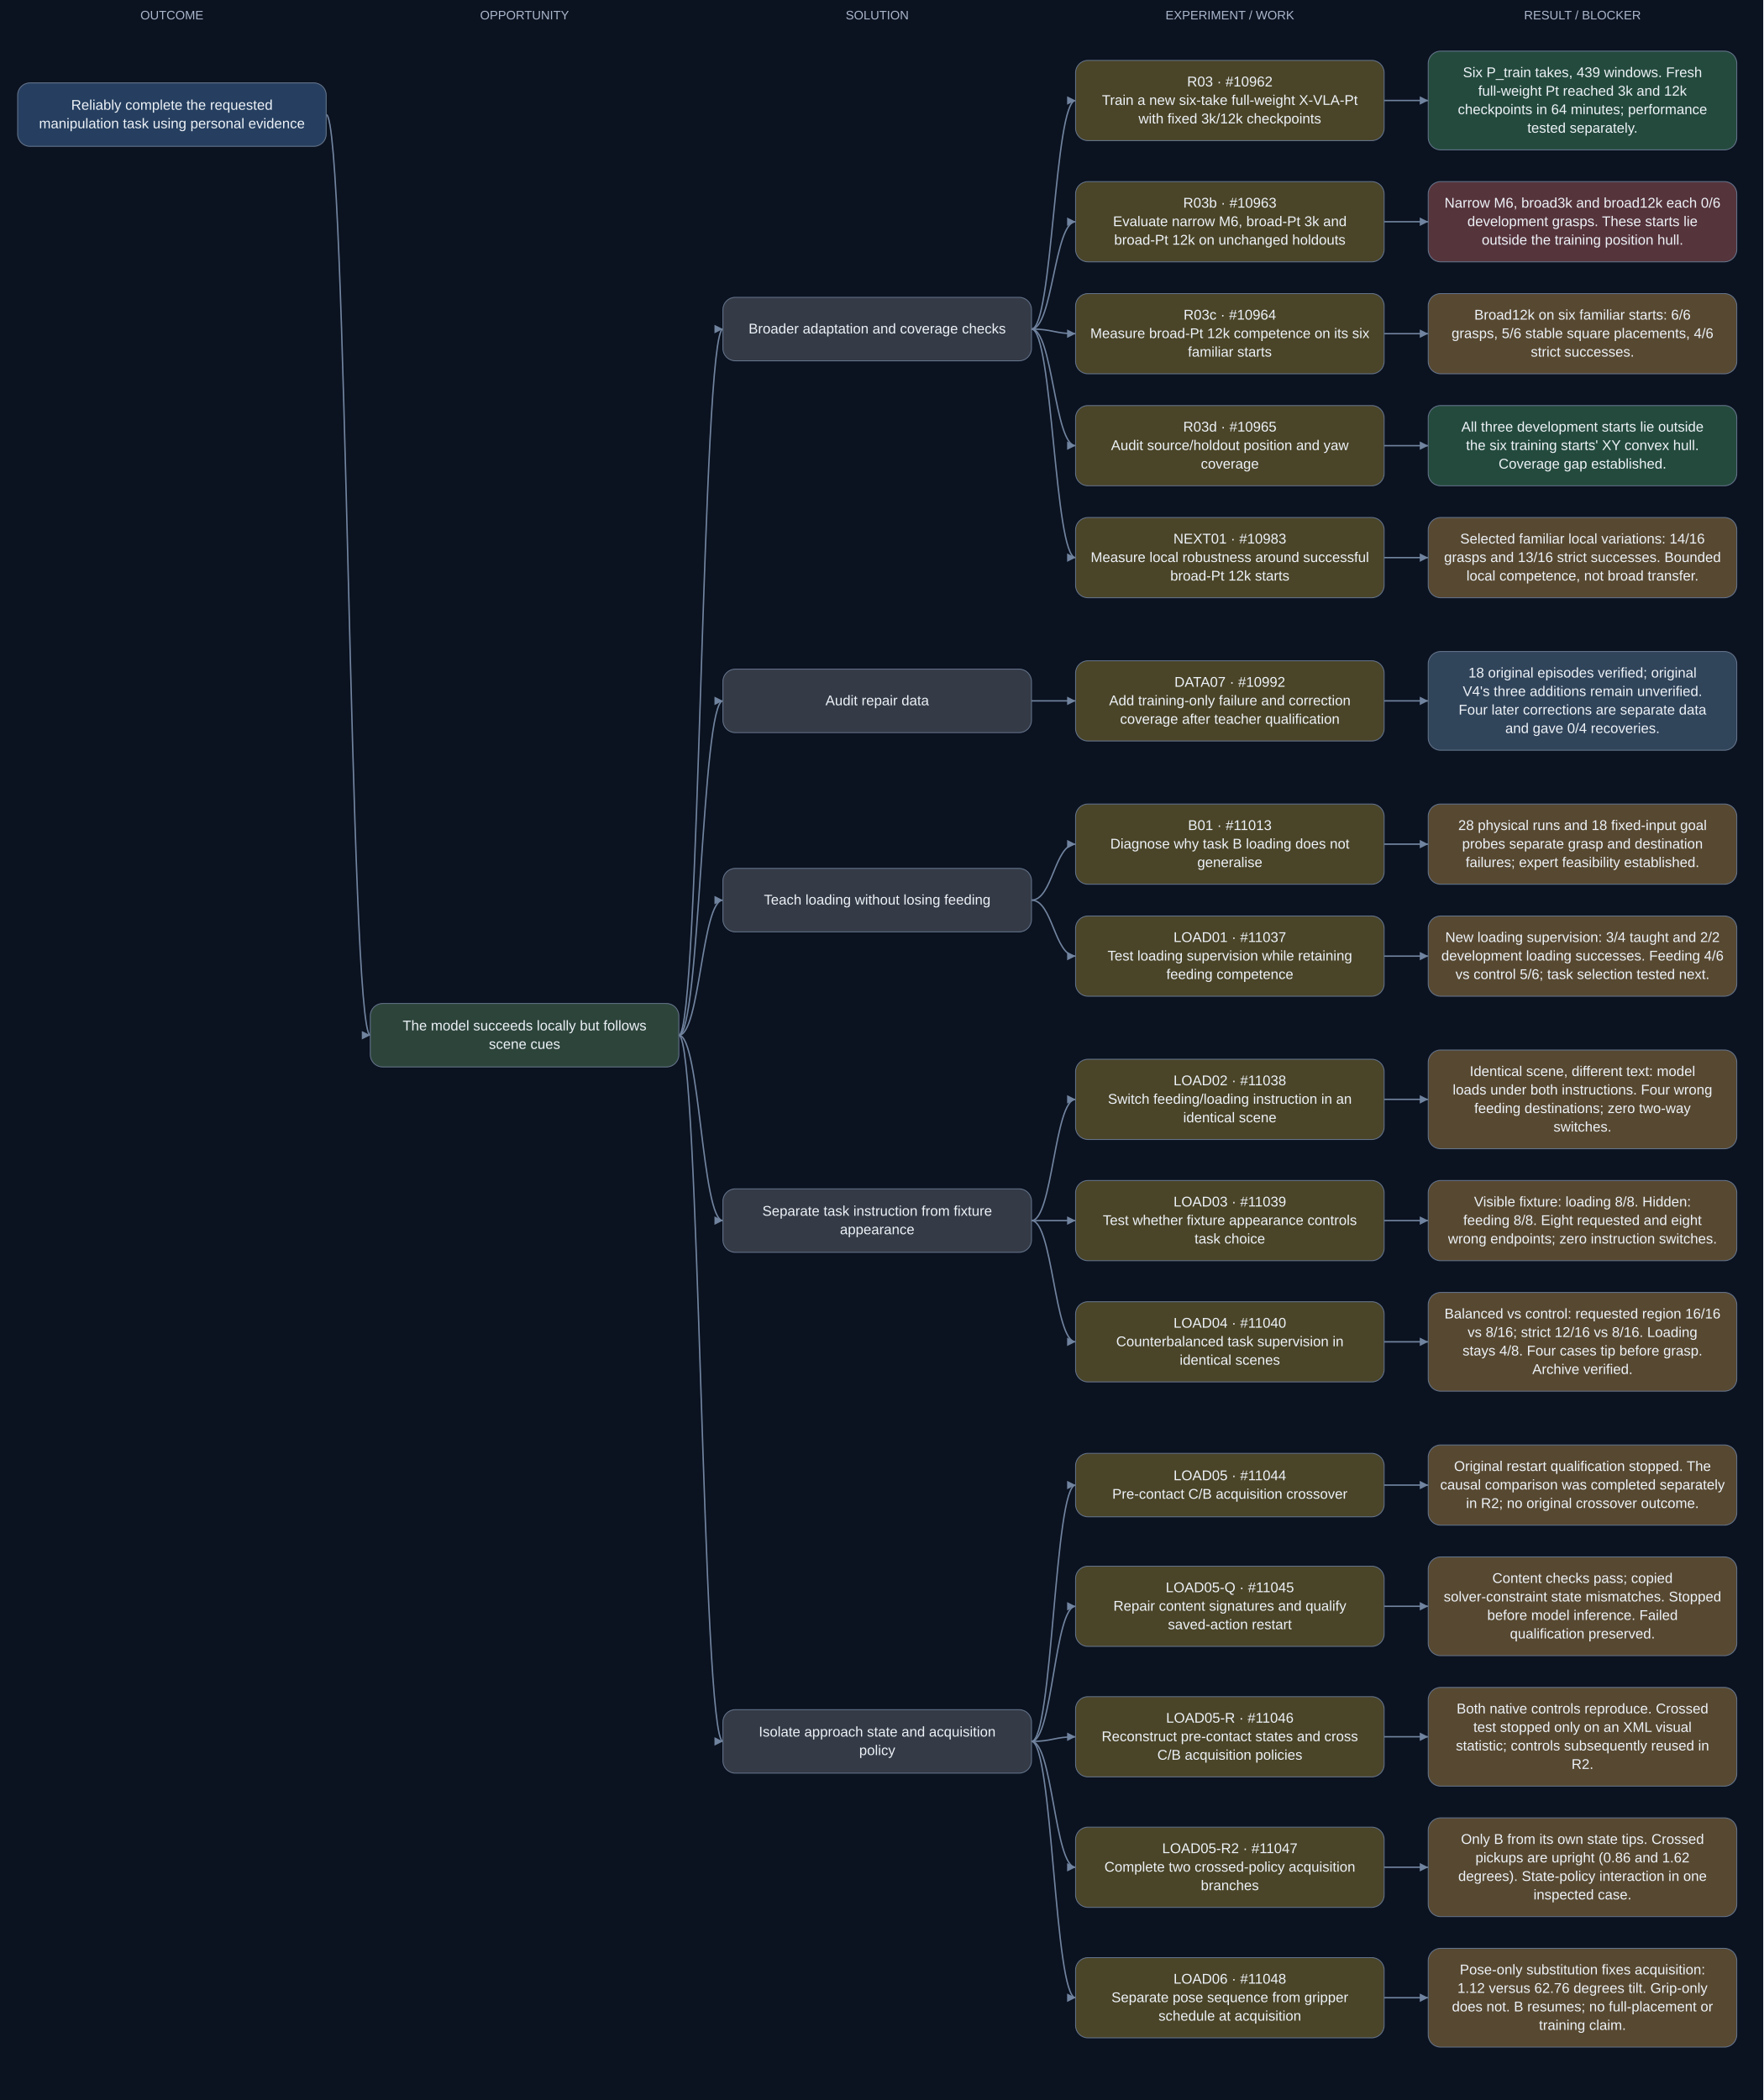
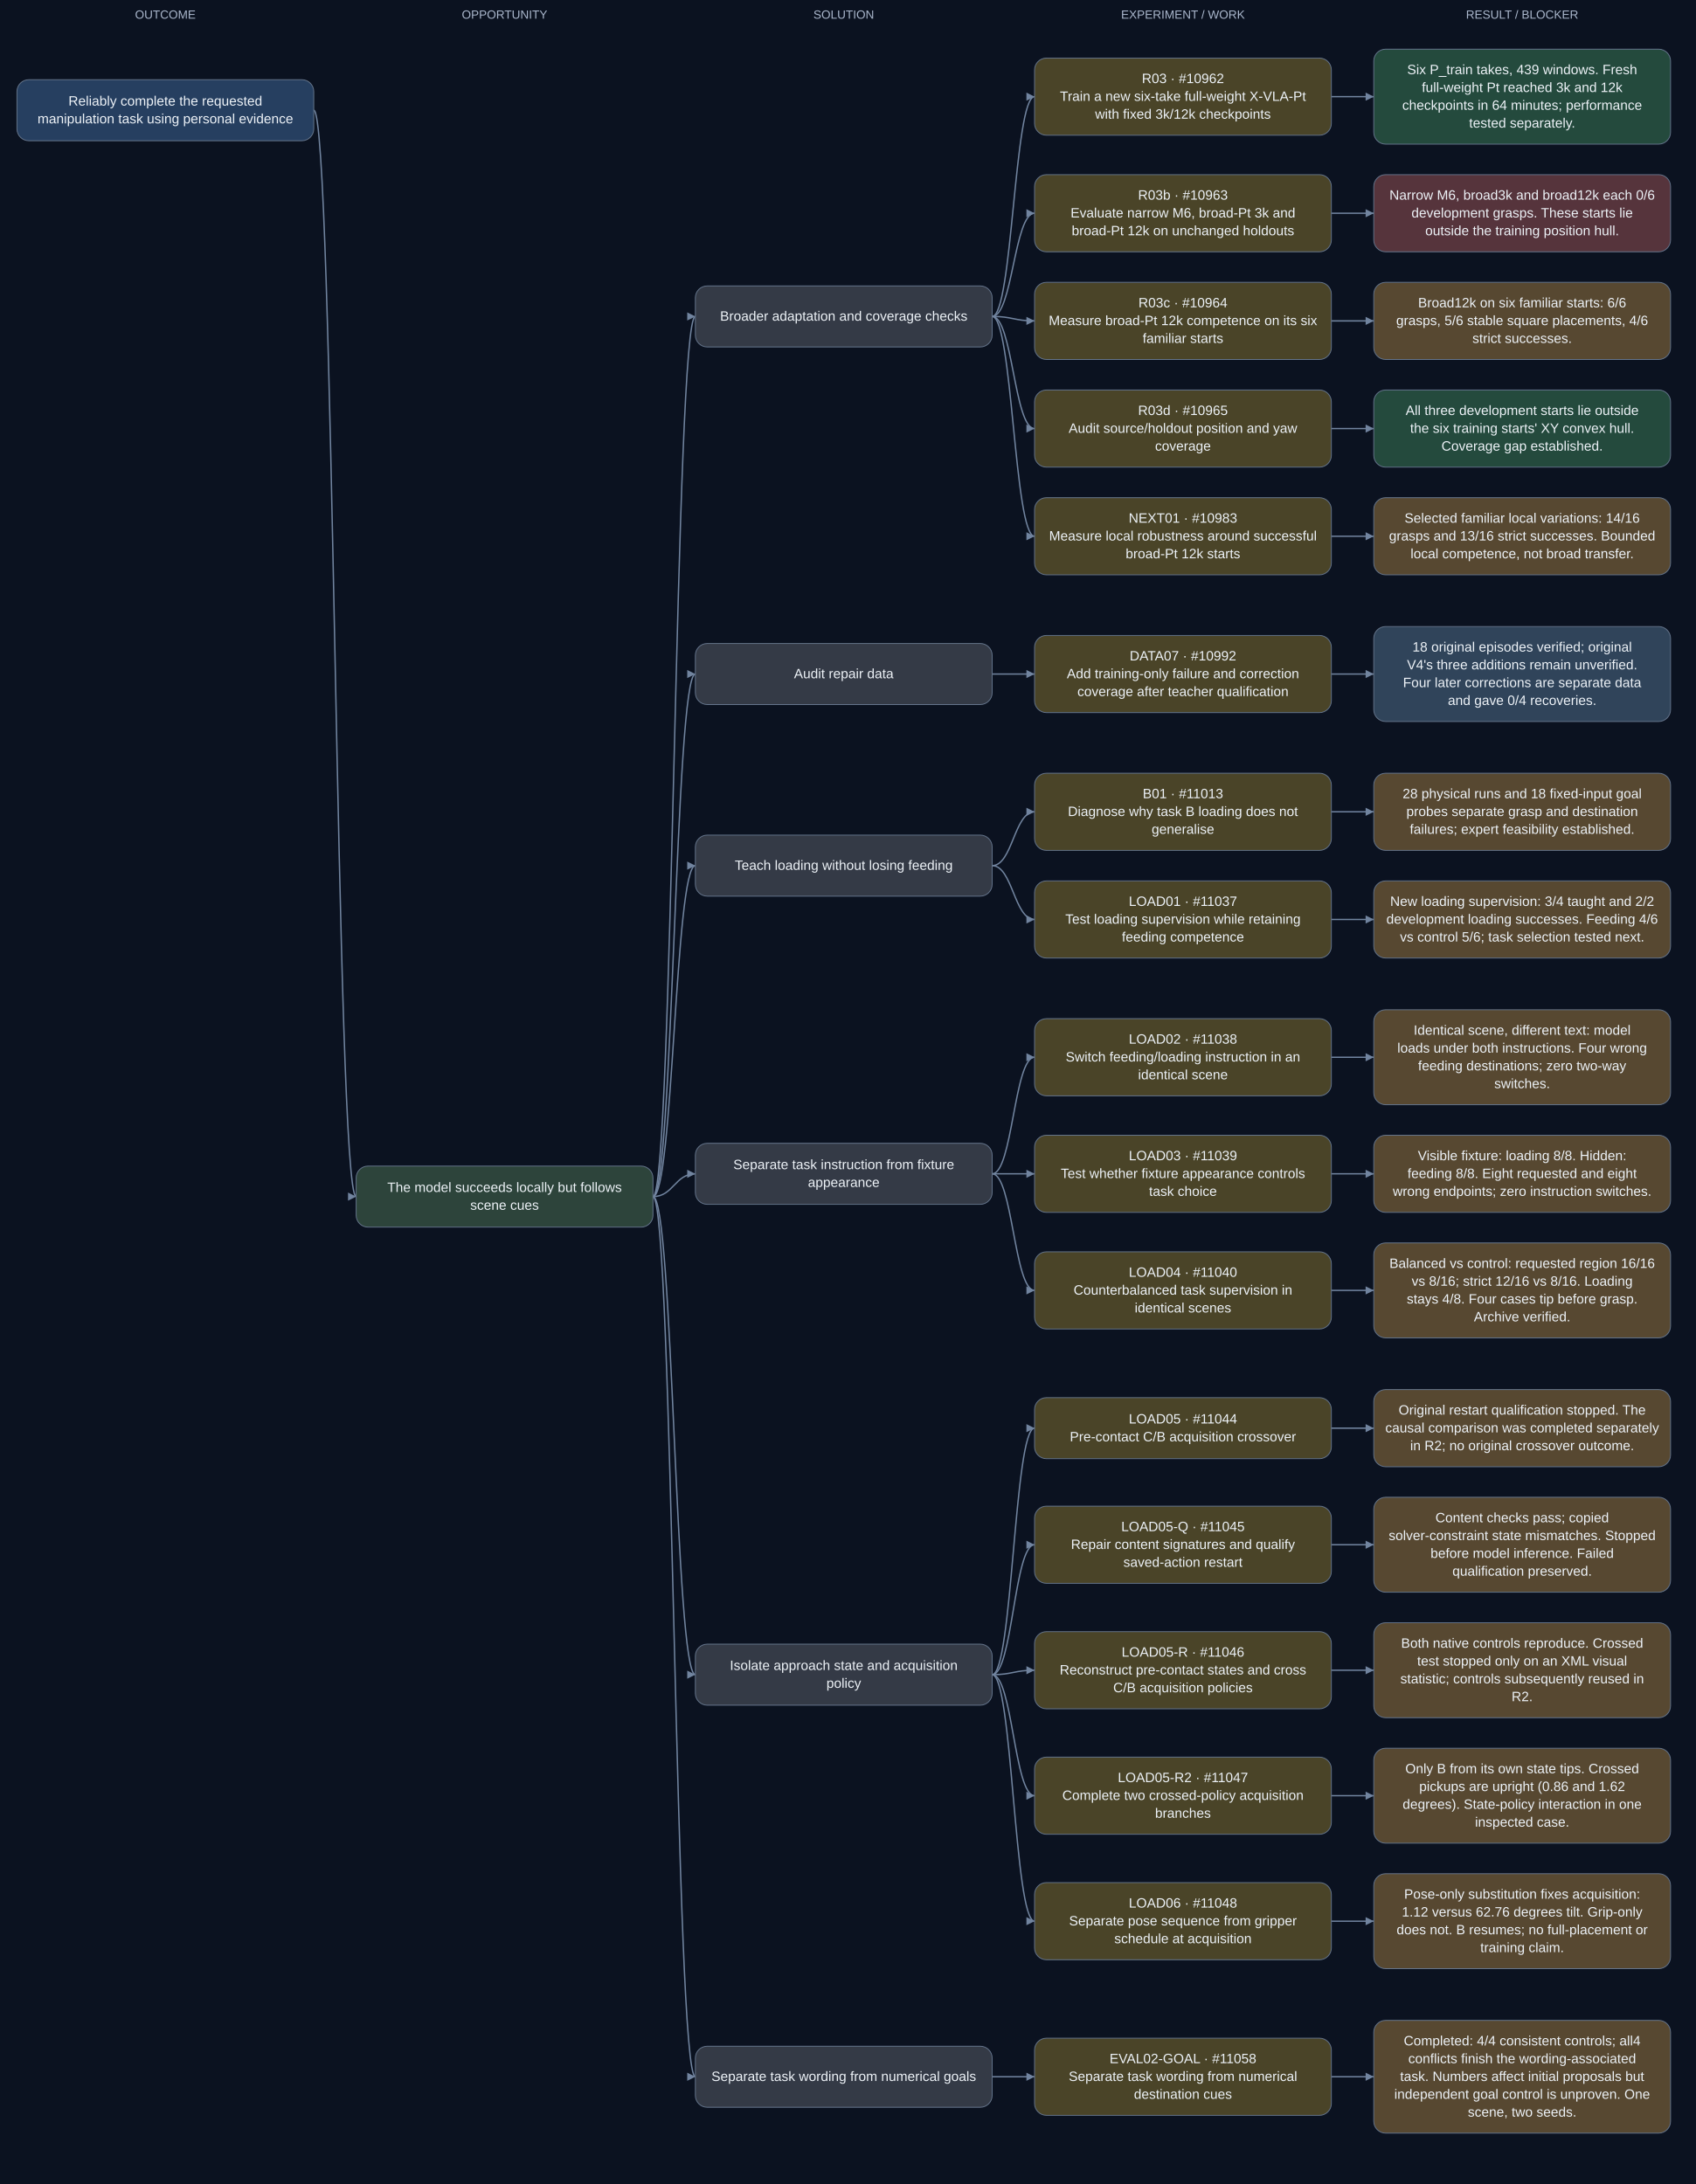
- <svg xmlns="http://www.w3.org/2000/svg" width="2000" height="2382.0" viewBox="0 0 2000 2382.0" role="img" aria-label="Typhon opportunity solution tree: generalisation">
-   <rect width="2000" height="2382.0" fill="#0b1220" />
+ <svg xmlns="http://www.w3.org/2000/svg" width="2000" height="2576.0" viewBox="0 0 2000 2576.0" role="img" aria-label="Typhon opportunity solution tree: generalisation">
+   <rect width="2000" height="2576.0" fill="#0b1220" />
  <defs>
    <marker id="arrow" markerWidth="6" markerHeight="6" refX="6" refY="3" orient="auto">
      <path d="M0,0 L6,3 L0,6 Z" fill="#71849f" />
    </marker>
  </defs>
  <text x="195" y="22" text-anchor="middle" fill="#aab7cc" font-family="Arial,sans-serif" font-size="14">OUTCOME</text>
  <text x="595" y="22" text-anchor="middle" fill="#aab7cc" font-family="Arial,sans-serif" font-size="14">OPPORTUNITY</text>
  <text x="995" y="22" text-anchor="middle" fill="#aab7cc" font-family="Arial,sans-serif" font-size="14">SOLUTION</text>
  <text x="1395" y="22" text-anchor="middle" fill="#aab7cc" font-family="Arial,sans-serif" font-size="14">EXPERIMENT / WORK</text>
  <text x="1795" y="22" text-anchor="middle" fill="#aab7cc" font-family="Arial,sans-serif" font-size="14">RESULT / BLOCKER</text>
  <path d="M1170,373.25 C1194,373.25 1196,114.0 1220,114.0" fill="none" stroke="#71849f" stroke-width="1.6" marker-end="url(#arrow)" />
  <path d="M1570,114.0 C1594,114.0 1596,114.0 1620,114.0" fill="none" stroke="#71849f" stroke-width="1.6" marker-end="url(#arrow)" />
  <path d="M1170,373.25 C1194,373.25 1196,251.5 1220,251.5" fill="none" stroke="#71849f" stroke-width="1.6" marker-end="url(#arrow)" />
  <path d="M1570,251.5 C1594,251.5 1596,251.5 1620,251.5" fill="none" stroke="#71849f" stroke-width="1.6" marker-end="url(#arrow)" />
  <path d="M1170,373.25 C1194,373.25 1196,378.5 1220,378.5" fill="none" stroke="#71849f" stroke-width="1.6" marker-end="url(#arrow)" />
  <path d="M1570,378.5 C1594,378.5 1596,378.5 1620,378.5" fill="none" stroke="#71849f" stroke-width="1.6" marker-end="url(#arrow)" />
  <path d="M1170,373.25 C1194,373.25 1196,505.5 1220,505.5" fill="none" stroke="#71849f" stroke-width="1.6" marker-end="url(#arrow)" />
  <path d="M1570,505.5 C1594,505.5 1596,505.5 1620,505.5" fill="none" stroke="#71849f" stroke-width="1.6" marker-end="url(#arrow)" />
  <path d="M1170,373.25 C1194,373.25 1196,632.5 1220,632.5" fill="none" stroke="#71849f" stroke-width="1.6" marker-end="url(#arrow)" />
  <path d="M1570,632.5 C1594,632.5 1596,632.5 1620,632.5" fill="none" stroke="#71849f" stroke-width="1.6" marker-end="url(#arrow)" />
-   <path d="M770,1174.25 C794,1174.25 796,373.25 820,373.25" fill="none" stroke="#71849f" stroke-width="1.6" marker-end="url(#arrow)" />
+   <path d="M770,1411.38 C794,1411.38 796,373.25 820,373.25" fill="none" stroke="#71849f" stroke-width="1.6" marker-end="url(#arrow)" />
  <path d="M1170,795.0 C1194,795.0 1196,795.0 1220,795.0" fill="none" stroke="#71849f" stroke-width="1.6" marker-end="url(#arrow)" />
  <path d="M1570,795.0 C1594,795.0 1596,795.0 1620,795.0" fill="none" stroke="#71849f" stroke-width="1.6" marker-end="url(#arrow)" />
-   <path d="M770,1174.25 C794,1174.25 796,795.0 820,795.0" fill="none" stroke="#71849f" stroke-width="1.6" marker-end="url(#arrow)" />
+   <path d="M770,1411.38 C794,1411.38 796,795.0 820,795.0" fill="none" stroke="#71849f" stroke-width="1.6" marker-end="url(#arrow)" />
  <path d="M1170,1021.0 C1194,1021.0 1196,957.5 1220,957.5" fill="none" stroke="#71849f" stroke-width="1.6" marker-end="url(#arrow)" />
  <path d="M1570,957.5 C1594,957.5 1596,957.5 1620,957.5" fill="none" stroke="#71849f" stroke-width="1.6" marker-end="url(#arrow)" />
  <path d="M1170,1021.0 C1194,1021.0 1196,1084.5 1220,1084.5" fill="none" stroke="#71849f" stroke-width="1.6" marker-end="url(#arrow)" />
  <path d="M1570,1084.5 C1594,1084.5 1596,1084.5 1620,1084.5" fill="none" stroke="#71849f" stroke-width="1.6" marker-end="url(#arrow)" />
-   <path d="M770,1174.25 C794,1174.25 796,1021.0 820,1021.0" fill="none" stroke="#71849f" stroke-width="1.6" marker-end="url(#arrow)" />
+   <path d="M770,1411.38 C794,1411.38 796,1021.0 820,1021.0" fill="none" stroke="#71849f" stroke-width="1.6" marker-end="url(#arrow)" />
  <path d="M1170,1384.5 C1194,1384.5 1196,1247.0 1220,1247.0" fill="none" stroke="#71849f" stroke-width="1.6" marker-end="url(#arrow)" />
  <path d="M1570,1247.0 C1594,1247.0 1596,1247.0 1620,1247.0" fill="none" stroke="#71849f" stroke-width="1.6" marker-end="url(#arrow)" />
  <path d="M1170,1384.5 C1194,1384.5 1196,1384.5 1220,1384.5" fill="none" stroke="#71849f" stroke-width="1.6" marker-end="url(#arrow)" />
  <path d="M1570,1384.5 C1594,1384.5 1596,1384.5 1620,1384.5" fill="none" stroke="#71849f" stroke-width="1.6" marker-end="url(#arrow)" />
  <path d="M1170,1384.5 C1194,1384.5 1196,1522.0 1220,1522.0" fill="none" stroke="#71849f" stroke-width="1.6" marker-end="url(#arrow)" />
  <path d="M1570,1522.0 C1594,1522.0 1596,1522.0 1620,1522.0" fill="none" stroke="#71849f" stroke-width="1.6" marker-end="url(#arrow)" />
-   <path d="M770,1174.25 C794,1174.25 796,1384.5 820,1384.5" fill="none" stroke="#71849f" stroke-width="1.6" marker-end="url(#arrow)" />
+   <path d="M770,1411.38 C794,1411.38 796,1384.5 820,1384.5" fill="none" stroke="#71849f" stroke-width="1.6" marker-end="url(#arrow)" />
  <path d="M1170,1975.25 C1194,1975.25 1196,1684.5 1220,1684.5" fill="none" stroke="#71849f" stroke-width="1.6" marker-end="url(#arrow)" />
  <path d="M1570,1684.5 C1594,1684.5 1596,1684.5 1620,1684.5" fill="none" stroke="#71849f" stroke-width="1.6" marker-end="url(#arrow)" />
  <path d="M1170,1975.25 C1194,1975.25 1196,1822.0 1220,1822.0" fill="none" stroke="#71849f" stroke-width="1.6" marker-end="url(#arrow)" />
  <path d="M1570,1822.0 C1594,1822.0 1596,1822.0 1620,1822.0" fill="none" stroke="#71849f" stroke-width="1.6" marker-end="url(#arrow)" />
  <path d="M1170,1975.25 C1194,1975.25 1196,1970.0 1220,1970.0" fill="none" stroke="#71849f" stroke-width="1.6" marker-end="url(#arrow)" />
  <path d="M1570,1970.0 C1594,1970.0 1596,1970.0 1620,1970.0" fill="none" stroke="#71849f" stroke-width="1.6" marker-end="url(#arrow)" />
  <path d="M1170,1975.25 C1194,1975.25 1196,2118.0 1220,2118.0" fill="none" stroke="#71849f" stroke-width="1.6" marker-end="url(#arrow)" />
  <path d="M1570,2118.0 C1594,2118.0 1596,2118.0 1620,2118.0" fill="none" stroke="#71849f" stroke-width="1.6" marker-end="url(#arrow)" />
  <path d="M1170,1975.25 C1194,1975.25 1196,2266.0 1220,2266.0" fill="none" stroke="#71849f" stroke-width="1.6" marker-end="url(#arrow)" />
  <path d="M1570,2266.0 C1594,2266.0 1596,2266.0 1620,2266.0" fill="none" stroke="#71849f" stroke-width="1.6" marker-end="url(#arrow)" />
-   <path d="M770,1174.25 C794,1174.25 796,1975.25 820,1975.25" fill="none" stroke="#71849f" stroke-width="1.6" marker-end="url(#arrow)" />
-   <path d="M370,130.0 C394,130.0 396,1174.25 420,1174.25" fill="none" stroke="#71849f" stroke-width="1.6" marker-end="url(#arrow)" />
+   <path d="M770,1411.38 C794,1411.38 796,1975.25 820,1975.25" fill="none" stroke="#71849f" stroke-width="1.6" marker-end="url(#arrow)" />
+   <path d="M1170,2449.5 C1194,2449.5 1196,2449.5 1220,2449.5" fill="none" stroke="#71849f" stroke-width="1.6" marker-end="url(#arrow)" />
+   <path d="M1570,2449.5 C1594,2449.5 1596,2449.5 1620,2449.5" fill="none" stroke="#71849f" stroke-width="1.6" marker-end="url(#arrow)" />
+   <path d="M770,1411.38 C794,1411.38 796,2449.5 820,2449.5" fill="none" stroke="#71849f" stroke-width="1.6" marker-end="url(#arrow)" />
+   <path d="M370,130.0 C394,130.0 396,1411.38 420,1411.38" fill="none" stroke="#71849f" stroke-width="1.6" marker-end="url(#arrow)" />
  <a href="http://127.0.0.1:4001/?project=typhon-research#ticket=10962" target="_blank">
    <g id="T10962">
      <rect x="1220" y="68.5" width="350" height="91" rx="14" fill="#4a4428" stroke="#64748b" />
      <text x="1395" y="98.0" text-anchor="middle" fill="#edf2f7" font-family="Arial,sans-serif" font-size="16">R03 · #10962</text>
      <text x="1395" y="119.0" text-anchor="middle" fill="#edf2f7" font-family="Arial,sans-serif" font-size="16">Train a new six-take full-weight X-VLA-Pt</text>
      <text x="1395" y="140.0" text-anchor="middle" fill="#edf2f7" font-family="Arial,sans-serif" font-size="16">with fixed 3k/12k checkpoints</text>
    </g>
  </a>
  <g id="R10962">
    <rect x="1620" y="58.0" width="350" height="112" rx="14" fill="#244a3d" stroke="#64748b" />
    <text x="1795" y="87.5" text-anchor="middle" fill="#edf2f7" font-family="Arial,sans-serif" font-size="16">Six P_train takes, 439 windows. Fresh</text>
    <text x="1795" y="108.5" text-anchor="middle" fill="#edf2f7" font-family="Arial,sans-serif" font-size="16">full-weight Pt reached 3k and 12k</text>
    <text x="1795" y="129.5" text-anchor="middle" fill="#edf2f7" font-family="Arial,sans-serif" font-size="16">checkpoints in 64 minutes; performance</text>
    <text x="1795" y="150.5" text-anchor="middle" fill="#edf2f7" font-family="Arial,sans-serif" font-size="16">tested separately.</text>
  </g>
  <a href="http://127.0.0.1:4001/?project=typhon-research#ticket=10963" target="_blank">
    <g id="T10963">
      <rect x="1220" y="206.0" width="350" height="91" rx="14" fill="#4a4428" stroke="#64748b" />
      <text x="1395" y="235.5" text-anchor="middle" fill="#edf2f7" font-family="Arial,sans-serif" font-size="16">R03b · #10963</text>
      <text x="1395" y="256.5" text-anchor="middle" fill="#edf2f7" font-family="Arial,sans-serif" font-size="16">Evaluate narrow M6, broad-Pt 3k and</text>
      <text x="1395" y="277.5" text-anchor="middle" fill="#edf2f7" font-family="Arial,sans-serif" font-size="16">broad-Pt 12k on unchanged holdouts</text>
    </g>
  </a>
  <g id="R10963">
    <rect x="1620" y="206.0" width="350" height="91" rx="14" fill="#56343c" stroke="#64748b" />
    <text x="1795" y="235.5" text-anchor="middle" fill="#edf2f7" font-family="Arial,sans-serif" font-size="16">Narrow M6, broad3k and broad12k each 0/6</text>
    <text x="1795" y="256.5" text-anchor="middle" fill="#edf2f7" font-family="Arial,sans-serif" font-size="16">development grasps. These starts lie</text>
    <text x="1795" y="277.5" text-anchor="middle" fill="#edf2f7" font-family="Arial,sans-serif" font-size="16">outside the training position hull.</text>
  </g>
  <a href="http://127.0.0.1:4001/?project=typhon-research#ticket=10964" target="_blank">
    <g id="T10964">
      <rect x="1220" y="333.0" width="350" height="91" rx="14" fill="#4a4428" stroke="#64748b" />
      <text x="1395" y="362.5" text-anchor="middle" fill="#edf2f7" font-family="Arial,sans-serif" font-size="16">R03c · #10964</text>
      <text x="1395" y="383.5" text-anchor="middle" fill="#edf2f7" font-family="Arial,sans-serif" font-size="16">Measure broad-Pt 12k competence on its six</text>
      <text x="1395" y="404.5" text-anchor="middle" fill="#edf2f7" font-family="Arial,sans-serif" font-size="16">familiar starts</text>
    </g>
  </a>
  <g id="R10964">
    <rect x="1620" y="333.0" width="350" height="91" rx="14" fill="#574831" stroke="#64748b" />
    <text x="1795" y="362.5" text-anchor="middle" fill="#edf2f7" font-family="Arial,sans-serif" font-size="16">Broad12k on six familiar starts: 6/6</text>
    <text x="1795" y="383.5" text-anchor="middle" fill="#edf2f7" font-family="Arial,sans-serif" font-size="16">grasps, 5/6 stable square placements, 4/6</text>
    <text x="1795" y="404.5" text-anchor="middle" fill="#edf2f7" font-family="Arial,sans-serif" font-size="16">strict successes.</text>
  </g>
  <a href="http://127.0.0.1:4001/?project=typhon-research#ticket=10965" target="_blank">
    <g id="T10965">
      <rect x="1220" y="460.0" width="350" height="91" rx="14" fill="#4a4428" stroke="#64748b" />
      <text x="1395" y="489.5" text-anchor="middle" fill="#edf2f7" font-family="Arial,sans-serif" font-size="16">R03d · #10965</text>
      <text x="1395" y="510.5" text-anchor="middle" fill="#edf2f7" font-family="Arial,sans-serif" font-size="16">Audit source/holdout position and yaw</text>
      <text x="1395" y="531.5" text-anchor="middle" fill="#edf2f7" font-family="Arial,sans-serif" font-size="16">coverage</text>
    </g>
  </a>
  <g id="R10965">
    <rect x="1620" y="460.0" width="350" height="91" rx="14" fill="#244a3d" stroke="#64748b" />
    <text x="1795" y="489.5" text-anchor="middle" fill="#edf2f7" font-family="Arial,sans-serif" font-size="16">All three development starts lie outside</text>
    <text x="1795" y="510.5" text-anchor="middle" fill="#edf2f7" font-family="Arial,sans-serif" font-size="16">the six training starts' XY convex hull.</text>
    <text x="1795" y="531.5" text-anchor="middle" fill="#edf2f7" font-family="Arial,sans-serif" font-size="16">Coverage gap established.</text>
  </g>
  <a href="http://127.0.0.1:4001/?project=typhon-research#ticket=10983" target="_blank">
    <g id="T10983">
      <rect x="1220" y="587.0" width="350" height="91" rx="14" fill="#4a4428" stroke="#64748b" />
      <text x="1395" y="616.5" text-anchor="middle" fill="#edf2f7" font-family="Arial,sans-serif" font-size="16">NEXT01 · #10983</text>
      <text x="1395" y="637.5" text-anchor="middle" fill="#edf2f7" font-family="Arial,sans-serif" font-size="16">Measure local robustness around successful</text>
      <text x="1395" y="658.5" text-anchor="middle" fill="#edf2f7" font-family="Arial,sans-serif" font-size="16">broad-Pt 12k starts</text>
    </g>
  </a>
  <g id="R10983">
    <rect x="1620" y="587.0" width="350" height="91" rx="14" fill="#574831" stroke="#64748b" />
    <text x="1795" y="616.5" text-anchor="middle" fill="#edf2f7" font-family="Arial,sans-serif" font-size="16">Selected familiar local variations: 14/16</text>
    <text x="1795" y="637.5" text-anchor="middle" fill="#edf2f7" font-family="Arial,sans-serif" font-size="16">grasps and 13/16 strict successes. Bounded</text>
    <text x="1795" y="658.5" text-anchor="middle" fill="#edf2f7" font-family="Arial,sans-serif" font-size="16">local competence, not broad transfer.</text>
  </g>
  <g id="S_generalisation_0">
    <rect x="820" y="337.25" width="350" height="72" rx="14" fill="#343a46" stroke="#64748b" />
    <text x="995" y="378.25" text-anchor="middle" fill="#edf2f7" font-family="Arial,sans-serif" font-size="16">Broader adaptation and coverage checks</text>
  </g>
  <a href="http://127.0.0.1:4001/?project=typhon-research#ticket=10992" target="_blank">
    <g id="T10992">
      <rect x="1220" y="749.5" width="350" height="91" rx="14" fill="#4a4428" stroke="#64748b" />
      <text x="1395" y="779.0" text-anchor="middle" fill="#edf2f7" font-family="Arial,sans-serif" font-size="16">DATA07 · #10992</text>
      <text x="1395" y="800.0" text-anchor="middle" fill="#edf2f7" font-family="Arial,sans-serif" font-size="16">Add training-only failure and correction</text>
      <text x="1395" y="821.0" text-anchor="middle" fill="#edf2f7" font-family="Arial,sans-serif" font-size="16">coverage after teacher qualification</text>
    </g>
  </a>
  <g id="R10992">
    <rect x="1620" y="739.0" width="350" height="112" rx="14" fill="#30445a" stroke="#64748b" />
    <text x="1795" y="768.5" text-anchor="middle" fill="#edf2f7" font-family="Arial,sans-serif" font-size="16">18 original episodes verified; original</text>
    <text x="1795" y="789.5" text-anchor="middle" fill="#edf2f7" font-family="Arial,sans-serif" font-size="16">V4's three additions remain unverified.</text>
    <text x="1795" y="810.5" text-anchor="middle" fill="#edf2f7" font-family="Arial,sans-serif" font-size="16">Four later corrections are separate data</text>
    <text x="1795" y="831.5" text-anchor="middle" fill="#edf2f7" font-family="Arial,sans-serif" font-size="16">and gave 0/4 recoveries.</text>
  </g>
  <g id="S_generalisation_1">
    <rect x="820" y="759.0" width="350" height="72" rx="14" fill="#343a46" stroke="#64748b" />
    <text x="995" y="800.0" text-anchor="middle" fill="#edf2f7" font-family="Arial,sans-serif" font-size="16">Audit repair data</text>
  </g>
  <a href="http://127.0.0.1:4001/?project=typhon-research#ticket=11013" target="_blank">
    <g id="T11013">
      <rect x="1220" y="912.0" width="350" height="91" rx="14" fill="#4a4428" stroke="#64748b" />
      <text x="1395" y="941.5" text-anchor="middle" fill="#edf2f7" font-family="Arial,sans-serif" font-size="16">B01 · #11013</text>
      <text x="1395" y="962.5" text-anchor="middle" fill="#edf2f7" font-family="Arial,sans-serif" font-size="16">Diagnose why task B loading does not</text>
      <text x="1395" y="983.5" text-anchor="middle" fill="#edf2f7" font-family="Arial,sans-serif" font-size="16">generalise</text>
    </g>
  </a>
  <g id="R11013">
    <rect x="1620" y="912.0" width="350" height="91" rx="14" fill="#574831" stroke="#64748b" />
    <text x="1795" y="941.5" text-anchor="middle" fill="#edf2f7" font-family="Arial,sans-serif" font-size="16">28 physical runs and 18 fixed-input goal</text>
    <text x="1795" y="962.5" text-anchor="middle" fill="#edf2f7" font-family="Arial,sans-serif" font-size="16">probes separate grasp and destination</text>
    <text x="1795" y="983.5" text-anchor="middle" fill="#edf2f7" font-family="Arial,sans-serif" font-size="16">failures; expert feasibility established.</text>
  </g>
  <a href="http://127.0.0.1:4001/?project=typhon-research#ticket=11037" target="_blank">
    <g id="T11037">
      <rect x="1220" y="1039.0" width="350" height="91" rx="14" fill="#4a4428" stroke="#64748b" />
      <text x="1395" y="1068.5" text-anchor="middle" fill="#edf2f7" font-family="Arial,sans-serif" font-size="16">LOAD01 · #11037</text>
      <text x="1395" y="1089.5" text-anchor="middle" fill="#edf2f7" font-family="Arial,sans-serif" font-size="16">Test loading supervision while retaining</text>
      <text x="1395" y="1110.5" text-anchor="middle" fill="#edf2f7" font-family="Arial,sans-serif" font-size="16">feeding competence</text>
    </g>
  </a>
  <g id="R11037">
    <rect x="1620" y="1039.0" width="350" height="91" rx="14" fill="#574831" stroke="#64748b" />
    <text x="1795" y="1068.5" text-anchor="middle" fill="#edf2f7" font-family="Arial,sans-serif" font-size="16">New loading supervision: 3/4 taught and 2/2</text>
    <text x="1795" y="1089.5" text-anchor="middle" fill="#edf2f7" font-family="Arial,sans-serif" font-size="16">development loading successes. Feeding 4/6</text>
    <text x="1795" y="1110.5" text-anchor="middle" fill="#edf2f7" font-family="Arial,sans-serif" font-size="16">vs control 5/6; task selection tested next.</text>
  </g>
  <g id="S_generalisation_2">
    <rect x="820" y="985.0" width="350" height="72" rx="14" fill="#343a46" stroke="#64748b" />
    <text x="995" y="1026.0" text-anchor="middle" fill="#edf2f7" font-family="Arial,sans-serif" font-size="16">Teach loading without losing feeding</text>
  </g>
  <a href="http://127.0.0.1:4001/?project=typhon-research#ticket=11038" target="_blank">
    <g id="T11038">
      <rect x="1220" y="1201.5" width="350" height="91" rx="14" fill="#4a4428" stroke="#64748b" />
      <text x="1395" y="1231.0" text-anchor="middle" fill="#edf2f7" font-family="Arial,sans-serif" font-size="16">LOAD02 · #11038</text>
      <text x="1395" y="1252.0" text-anchor="middle" fill="#edf2f7" font-family="Arial,sans-serif" font-size="16">Switch feeding/loading instruction in an</text>
      <text x="1395" y="1273.0" text-anchor="middle" fill="#edf2f7" font-family="Arial,sans-serif" font-size="16">identical scene</text>
    </g>
  </a>
  <g id="R11038">
    <rect x="1620" y="1191.0" width="350" height="112" rx="14" fill="#574831" stroke="#64748b" />
    <text x="1795" y="1220.5" text-anchor="middle" fill="#edf2f7" font-family="Arial,sans-serif" font-size="16">Identical scene, different text: model</text>
    <text x="1795" y="1241.5" text-anchor="middle" fill="#edf2f7" font-family="Arial,sans-serif" font-size="16">loads under both instructions. Four wrong</text>
    <text x="1795" y="1262.5" text-anchor="middle" fill="#edf2f7" font-family="Arial,sans-serif" font-size="16">feeding destinations; zero two-way</text>
    <text x="1795" y="1283.5" text-anchor="middle" fill="#edf2f7" font-family="Arial,sans-serif" font-size="16">switches.</text>
  </g>
  <a href="http://127.0.0.1:4001/?project=typhon-research#ticket=11039" target="_blank">
    <g id="T11039">
      <rect x="1220" y="1339.0" width="350" height="91" rx="14" fill="#4a4428" stroke="#64748b" />
      <text x="1395" y="1368.5" text-anchor="middle" fill="#edf2f7" font-family="Arial,sans-serif" font-size="16">LOAD03 · #11039</text>
      <text x="1395" y="1389.5" text-anchor="middle" fill="#edf2f7" font-family="Arial,sans-serif" font-size="16">Test whether fixture appearance controls</text>
      <text x="1395" y="1410.5" text-anchor="middle" fill="#edf2f7" font-family="Arial,sans-serif" font-size="16">task choice</text>
    </g>
  </a>
  <g id="R11039">
    <rect x="1620" y="1339.0" width="350" height="91" rx="14" fill="#574831" stroke="#64748b" />
    <text x="1795" y="1368.5" text-anchor="middle" fill="#edf2f7" font-family="Arial,sans-serif" font-size="16">Visible fixture: loading 8/8. Hidden:</text>
    <text x="1795" y="1389.5" text-anchor="middle" fill="#edf2f7" font-family="Arial,sans-serif" font-size="16">feeding 8/8. Eight requested and eight</text>
    <text x="1795" y="1410.5" text-anchor="middle" fill="#edf2f7" font-family="Arial,sans-serif" font-size="16">wrong endpoints; zero instruction switches.</text>
  </g>
  <a href="http://127.0.0.1:4001/?project=typhon-research#ticket=11040" target="_blank">
    <g id="T11040">
      <rect x="1220" y="1476.5" width="350" height="91" rx="14" fill="#4a4428" stroke="#64748b" />
      <text x="1395" y="1506.0" text-anchor="middle" fill="#edf2f7" font-family="Arial,sans-serif" font-size="16">LOAD04 · #11040</text>
      <text x="1395" y="1527.0" text-anchor="middle" fill="#edf2f7" font-family="Arial,sans-serif" font-size="16">Counterbalanced task supervision in</text>
      <text x="1395" y="1548.0" text-anchor="middle" fill="#edf2f7" font-family="Arial,sans-serif" font-size="16">identical scenes</text>
    </g>
  </a>
  <g id="R11040">
    <rect x="1620" y="1466.0" width="350" height="112" rx="14" fill="#574831" stroke="#64748b" />
    <text x="1795" y="1495.5" text-anchor="middle" fill="#edf2f7" font-family="Arial,sans-serif" font-size="16">Balanced vs control: requested region 16/16</text>
    <text x="1795" y="1516.5" text-anchor="middle" fill="#edf2f7" font-family="Arial,sans-serif" font-size="16">vs 8/16; strict 12/16 vs 8/16. Loading</text>
    <text x="1795" y="1537.5" text-anchor="middle" fill="#edf2f7" font-family="Arial,sans-serif" font-size="16">stays 4/8. Four cases tip before grasp.</text>
    <text x="1795" y="1558.5" text-anchor="middle" fill="#edf2f7" font-family="Arial,sans-serif" font-size="16">Archive verified.</text>
  </g>
  <g id="S_generalisation_3">
    <rect x="820" y="1348.5" width="350" height="72" rx="14" fill="#343a46" stroke="#64748b" />
    <text x="995" y="1379.0" text-anchor="middle" fill="#edf2f7" font-family="Arial,sans-serif" font-size="16">Separate task instruction from fixture</text>
    <text x="995" y="1400.0" text-anchor="middle" fill="#edf2f7" font-family="Arial,sans-serif" font-size="16">appearance</text>
  </g>
  <a href="http://127.0.0.1:4001/?project=typhon-research#ticket=11044" target="_blank">
    <g id="T11044">
      <rect x="1220" y="1648.5" width="350" height="72" rx="14" fill="#4a4428" stroke="#64748b" />
      <text x="1395" y="1679.0" text-anchor="middle" fill="#edf2f7" font-family="Arial,sans-serif" font-size="16">LOAD05 · #11044</text>
      <text x="1395" y="1700.0" text-anchor="middle" fill="#edf2f7" font-family="Arial,sans-serif" font-size="16">Pre-contact C/B acquisition crossover</text>
    </g>
  </a>
  <g id="R11044">
    <rect x="1620" y="1639.0" width="350" height="91" rx="14" fill="#574831" stroke="#64748b" />
    <text x="1795" y="1668.5" text-anchor="middle" fill="#edf2f7" font-family="Arial,sans-serif" font-size="16">Original restart qualification stopped. The</text>
    <text x="1795" y="1689.5" text-anchor="middle" fill="#edf2f7" font-family="Arial,sans-serif" font-size="16">causal comparison was completed separately</text>
    <text x="1795" y="1710.5" text-anchor="middle" fill="#edf2f7" font-family="Arial,sans-serif" font-size="16">in R2; no original crossover outcome.</text>
  </g>
  <a href="http://127.0.0.1:4001/?project=typhon-research#ticket=11045" target="_blank">
    <g id="T11045">
      <rect x="1220" y="1776.5" width="350" height="91" rx="14" fill="#4a4428" stroke="#64748b" />
      <text x="1395" y="1806.0" text-anchor="middle" fill="#edf2f7" font-family="Arial,sans-serif" font-size="16">LOAD05-Q · #11045</text>
      <text x="1395" y="1827.0" text-anchor="middle" fill="#edf2f7" font-family="Arial,sans-serif" font-size="16">Repair content signatures and qualify</text>
      <text x="1395" y="1848.0" text-anchor="middle" fill="#edf2f7" font-family="Arial,sans-serif" font-size="16">saved-action restart</text>
    </g>
  </a>
  <g id="R11045">
    <rect x="1620" y="1766.0" width="350" height="112" rx="14" fill="#574831" stroke="#64748b" />
    <text x="1795" y="1795.5" text-anchor="middle" fill="#edf2f7" font-family="Arial,sans-serif" font-size="16">Content checks pass; copied</text>
    <text x="1795" y="1816.5" text-anchor="middle" fill="#edf2f7" font-family="Arial,sans-serif" font-size="16">solver-constraint state mismatches. Stopped</text>
    <text x="1795" y="1837.5" text-anchor="middle" fill="#edf2f7" font-family="Arial,sans-serif" font-size="16">before model inference. Failed</text>
    <text x="1795" y="1858.5" text-anchor="middle" fill="#edf2f7" font-family="Arial,sans-serif" font-size="16">qualification preserved.</text>
  </g>
  <a href="http://127.0.0.1:4001/?project=typhon-research#ticket=11046" target="_blank">
    <g id="T11046">
      <rect x="1220" y="1924.5" width="350" height="91" rx="14" fill="#4a4428" stroke="#64748b" />
      <text x="1395" y="1954.0" text-anchor="middle" fill="#edf2f7" font-family="Arial,sans-serif" font-size="16">LOAD05-R · #11046</text>
      <text x="1395" y="1975.0" text-anchor="middle" fill="#edf2f7" font-family="Arial,sans-serif" font-size="16">Reconstruct pre-contact states and cross</text>
      <text x="1395" y="1996.0" text-anchor="middle" fill="#edf2f7" font-family="Arial,sans-serif" font-size="16">C/B acquisition policies</text>
    </g>
  </a>
  <g id="R11046">
    <rect x="1620" y="1914.0" width="350" height="112" rx="14" fill="#574831" stroke="#64748b" />
    <text x="1795" y="1943.5" text-anchor="middle" fill="#edf2f7" font-family="Arial,sans-serif" font-size="16">Both native controls reproduce. Crossed</text>
    <text x="1795" y="1964.5" text-anchor="middle" fill="#edf2f7" font-family="Arial,sans-serif" font-size="16">test stopped only on an XML visual</text>
    <text x="1795" y="1985.5" text-anchor="middle" fill="#edf2f7" font-family="Arial,sans-serif" font-size="16">statistic; controls subsequently reused in</text>
    <text x="1795" y="2006.5" text-anchor="middle" fill="#edf2f7" font-family="Arial,sans-serif" font-size="16">R2.</text>
  </g>
  <a href="http://127.0.0.1:4001/?project=typhon-research#ticket=11047" target="_blank">
    <g id="T11047">
      <rect x="1220" y="2072.5" width="350" height="91" rx="14" fill="#4a4428" stroke="#64748b" />
      <text x="1395" y="2102.0" text-anchor="middle" fill="#edf2f7" font-family="Arial,sans-serif" font-size="16">LOAD05-R2 · #11047</text>
      <text x="1395" y="2123.0" text-anchor="middle" fill="#edf2f7" font-family="Arial,sans-serif" font-size="16">Complete two crossed-policy acquisition</text>
      <text x="1395" y="2144.0" text-anchor="middle" fill="#edf2f7" font-family="Arial,sans-serif" font-size="16">branches</text>
    </g>
  </a>
  <g id="R11047">
    <rect x="1620" y="2062.0" width="350" height="112" rx="14" fill="#574831" stroke="#64748b" />
    <text x="1795" y="2091.5" text-anchor="middle" fill="#edf2f7" font-family="Arial,sans-serif" font-size="16">Only B from its own state tips. Crossed</text>
    <text x="1795" y="2112.5" text-anchor="middle" fill="#edf2f7" font-family="Arial,sans-serif" font-size="16">pickups are upright (0.86 and 1.62</text>
    <text x="1795" y="2133.5" text-anchor="middle" fill="#edf2f7" font-family="Arial,sans-serif" font-size="16">degrees). State-policy interaction in one</text>
    <text x="1795" y="2154.5" text-anchor="middle" fill="#edf2f7" font-family="Arial,sans-serif" font-size="16">inspected case.</text>
  </g>
  <a href="http://127.0.0.1:4001/?project=typhon-research#ticket=11048" target="_blank">
    <g id="T11048">
      <rect x="1220" y="2220.5" width="350" height="91" rx="14" fill="#4a4428" stroke="#64748b" />
      <text x="1395" y="2250.0" text-anchor="middle" fill="#edf2f7" font-family="Arial,sans-serif" font-size="16">LOAD06 · #11048</text>
      <text x="1395" y="2271.0" text-anchor="middle" fill="#edf2f7" font-family="Arial,sans-serif" font-size="16">Separate pose sequence from gripper</text>
      <text x="1395" y="2292.0" text-anchor="middle" fill="#edf2f7" font-family="Arial,sans-serif" font-size="16">schedule at acquisition</text>
    </g>
  </a>
  <g id="R11048">
    <rect x="1620" y="2210.0" width="350" height="112" rx="14" fill="#574831" stroke="#64748b" />
    <text x="1795" y="2239.5" text-anchor="middle" fill="#edf2f7" font-family="Arial,sans-serif" font-size="16">Pose-only substitution fixes acquisition:</text>
    <text x="1795" y="2260.5" text-anchor="middle" fill="#edf2f7" font-family="Arial,sans-serif" font-size="16">1.12 versus 62.76 degrees tilt. Grip-only</text>
    <text x="1795" y="2281.5" text-anchor="middle" fill="#edf2f7" font-family="Arial,sans-serif" font-size="16">does not. B resumes; no full-placement or</text>
    <text x="1795" y="2302.5" text-anchor="middle" fill="#edf2f7" font-family="Arial,sans-serif" font-size="16">training claim.</text>
  </g>
  <g id="S_generalisation_4">
    <rect x="820" y="1939.25" width="350" height="72" rx="14" fill="#343a46" stroke="#64748b" />
    <text x="995" y="1969.75" text-anchor="middle" fill="#edf2f7" font-family="Arial,sans-serif" font-size="16">Isolate approach state and acquisition</text>
    <text x="995" y="1990.75" text-anchor="middle" fill="#edf2f7" font-family="Arial,sans-serif" font-size="16">policy</text>
  </g>
+   <a href="http://127.0.0.1:4001/?project=typhon-research#ticket=11058" target="_blank">
+     <g id="T11058">
+       <rect x="1220" y="2404.0" width="350" height="91" rx="14" fill="#4a4428" stroke="#64748b" />
+       <text x="1395" y="2433.5" text-anchor="middle" fill="#edf2f7" font-family="Arial,sans-serif" font-size="16">EVAL02-GOAL · #11058</text>
+       <text x="1395" y="2454.5" text-anchor="middle" fill="#edf2f7" font-family="Arial,sans-serif" font-size="16">Separate task wording from numerical</text>
+       <text x="1395" y="2475.5" text-anchor="middle" fill="#edf2f7" font-family="Arial,sans-serif" font-size="16">destination cues</text>
+     </g>
+   </a>
+   <g id="R11058">
+     <rect x="1620" y="2383.0" width="350" height="133" rx="14" fill="#574831" stroke="#64748b" />
+     <text x="1795" y="2412.5" text-anchor="middle" fill="#edf2f7" font-family="Arial,sans-serif" font-size="16">Completed: 4/4 consistent controls; all4</text>
+     <text x="1795" y="2433.5" text-anchor="middle" fill="#edf2f7" font-family="Arial,sans-serif" font-size="16">conflicts finish the wording-associated</text>
+     <text x="1795" y="2454.5" text-anchor="middle" fill="#edf2f7" font-family="Arial,sans-serif" font-size="16">task. Numbers affect initial proposals but</text>
+     <text x="1795" y="2475.5" text-anchor="middle" fill="#edf2f7" font-family="Arial,sans-serif" font-size="16">independent goal control is unproven. One</text>
+     <text x="1795" y="2496.5" text-anchor="middle" fill="#edf2f7" font-family="Arial,sans-serif" font-size="16">scene, two seeds.</text>
+   </g>
+   <g id="S_generalisation_5">
+     <rect x="820" y="2413.5" width="350" height="72" rx="14" fill="#343a46" stroke="#64748b" />
+     <text x="995" y="2454.5" text-anchor="middle" fill="#edf2f7" font-family="Arial,sans-serif" font-size="16">Separate task wording from numerical goals</text>
+   </g>
  <g id="O_generalisation">
-     <rect x="420" y="1138.25" width="350" height="72" rx="14" fill="#2d443b" stroke="#64748b" />
-     <text x="595" y="1168.75" text-anchor="middle" fill="#edf2f7" font-family="Arial,sans-serif" font-size="16">The model succeeds locally but follows</text>
-     <text x="595" y="1189.75" text-anchor="middle" fill="#edf2f7" font-family="Arial,sans-serif" font-size="16">scene cues</text>
+     <rect x="420" y="1375.38" width="350" height="72" rx="14" fill="#2d443b" stroke="#64748b" />
+     <text x="595" y="1405.88" text-anchor="middle" fill="#edf2f7" font-family="Arial,sans-serif" font-size="16">The model succeeds locally but follows</text>
+     <text x="595" y="1426.88" text-anchor="middle" fill="#edf2f7" font-family="Arial,sans-serif" font-size="16">scene cues</text>
  </g>
  <g id="outcome">
    <rect x="20" y="94.0" width="350" height="72" rx="14" fill="#263f60" stroke="#64748b" />
    <text x="195" y="124.5" text-anchor="middle" fill="#edf2f7" font-family="Arial,sans-serif" font-size="16">Reliably complete the requested</text>
    <text x="195" y="145.5" text-anchor="middle" fill="#edf2f7" font-family="Arial,sans-serif" font-size="16">manipulation task using personal evidence</text>
  </g>
</svg>
